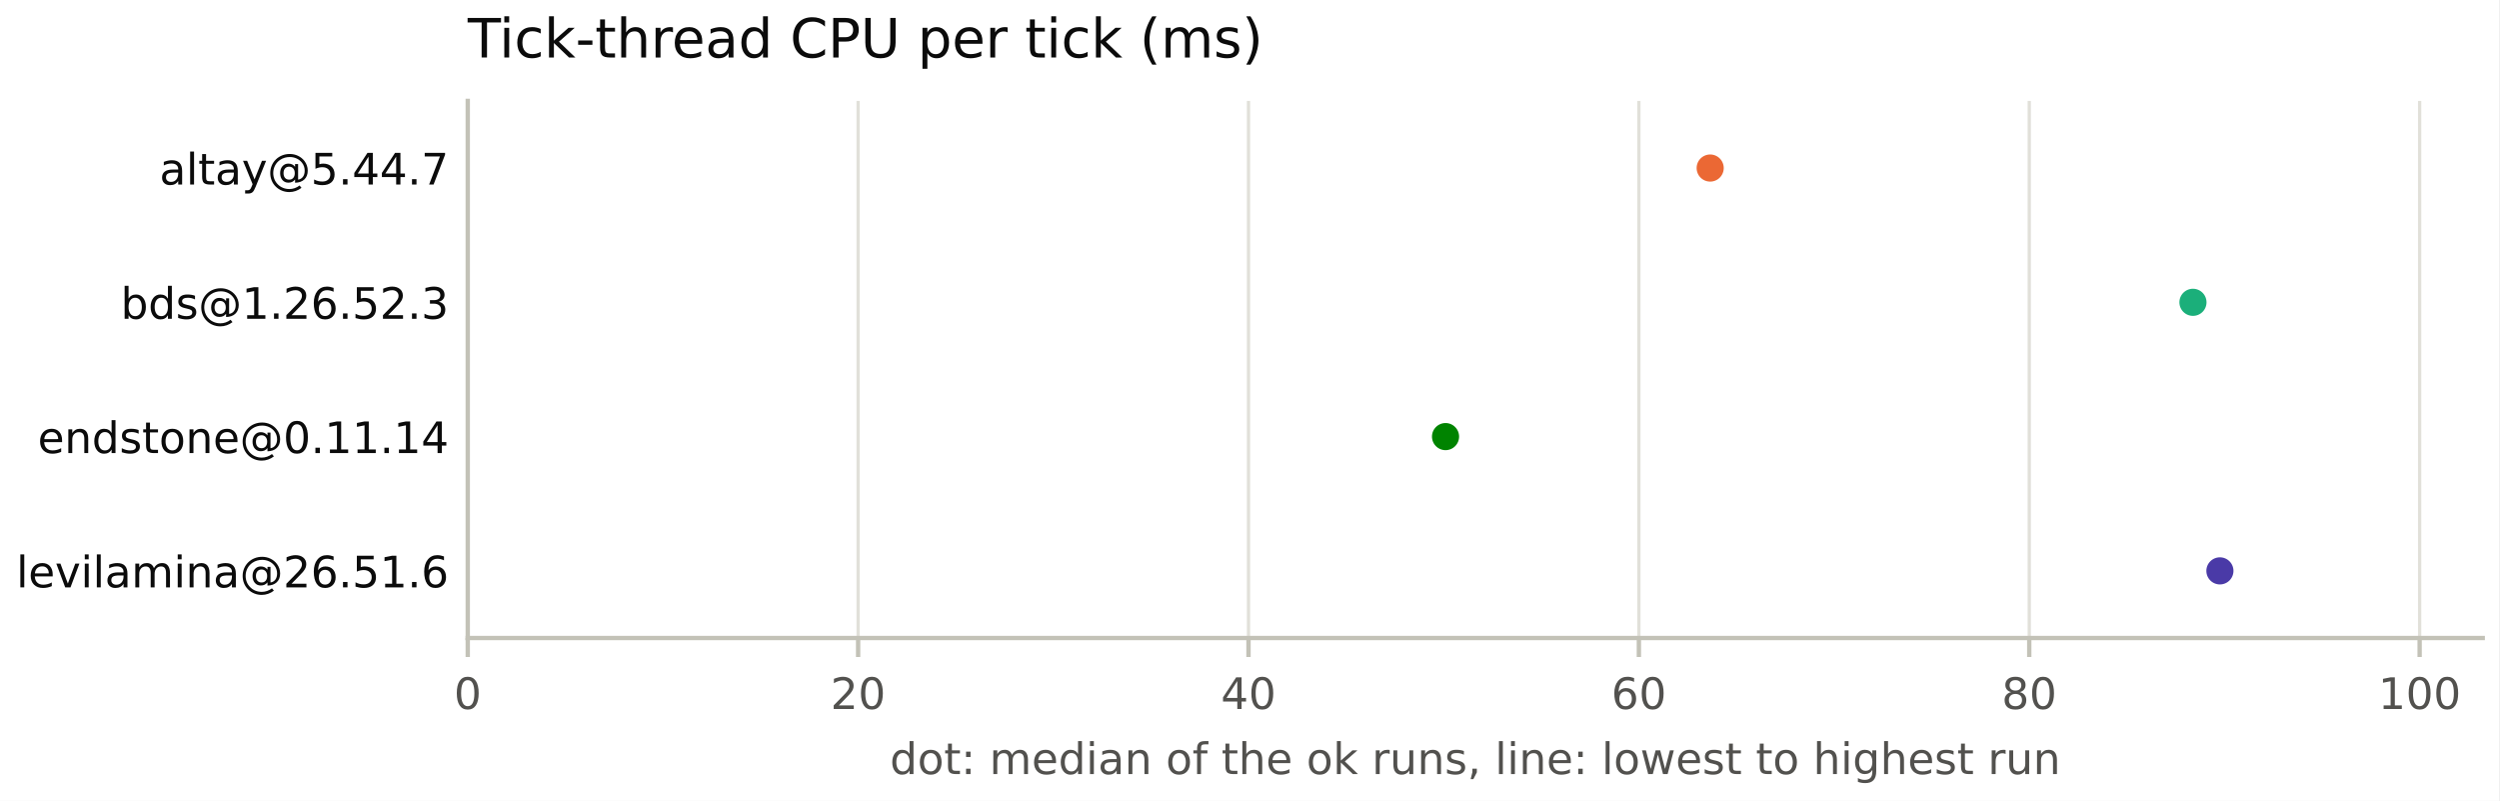
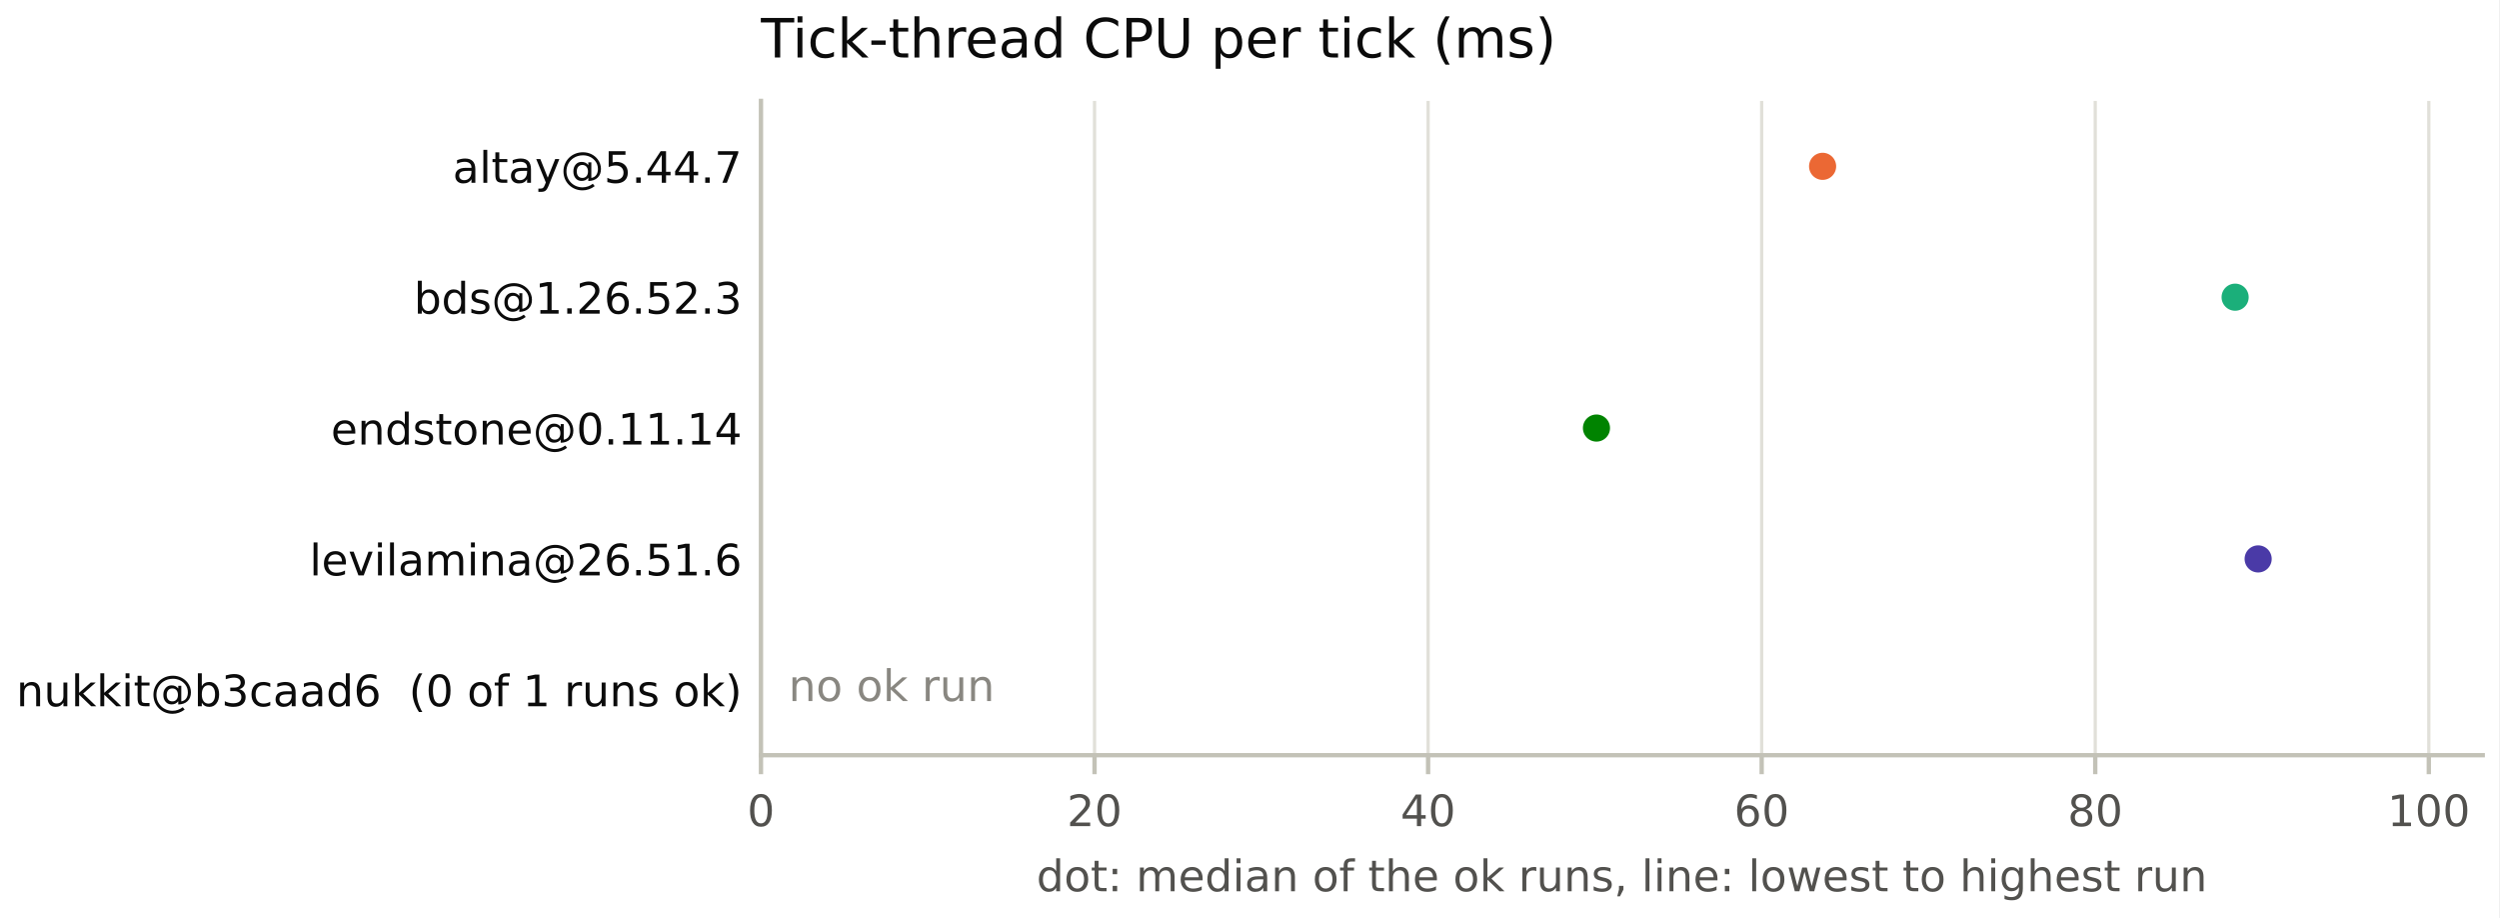
- <svg xmlns="http://www.w3.org/2000/svg" xmlns:xlink="http://www.w3.org/1999/xlink" width="460.8pt" height="147.6pt" viewBox="0 0 460.8 147.6" version="1.1">
+ <svg xmlns="http://www.w3.org/2000/svg" xmlns:xlink="http://www.w3.org/1999/xlink" width="460.8pt" height="169.2pt" viewBox="0 0 460.8 169.2" version="1.1">
  <defs>
    <style type="text/css">*{stroke-linejoin: round; stroke-linecap: butt}</style>
  </defs>
  <g id="figure_1">
    <g id="patch_1">
-       <path d="M 0 147.6  L 460.8 147.6  L 460.8 0  L 0 0  z " style="fill: #ffffff" />
+       <path d="M 0 169.2  L 460.8 169.2  L 460.8 0  L 0 0  z " style="fill: #ffffff" />
    </g>
    <g id="axes_1">
      <g id="patch_2">
-         <path d="M 86.25 117.599  L 457.8 117.599  L 457.8 18.599  L 86.25 18.599  z " style="fill: #ffffff" />
+         <path d="M 140.318 139.199  L 457.8 139.199  L 457.8 18.599  L 140.318 18.599  z " style="fill: #ffffff" />
      </g>
      <g id="matplotlib.axis_1">
        <g id="xtick_1">
          <g id="line2d_1">
-             <path d="M 86.25 117.599  L 86.25 18.599  " clip-path="url(#pe5bddc0dbf)" style="fill: none; stroke: #e1e0d9; stroke-width: 0.6; stroke-linecap: square" />
+             <path d="M 140.318 139.199  L 140.318 18.599  " clip-path="url(#p0f46c85cf6)" style="fill: none; stroke: #e1e0d9; stroke-width: 0.6; stroke-linecap: square" />
          </g>
          <g id="line2d_2">
            <defs>
-               <path id="m0c69820873" d="M 0 0  L 0 3.5  " style="stroke: #c3c2b7; stroke-width: 0.8" />
+               <path id="m206d9e1e48" d="M 0 0  L 0 3.5  " style="stroke: #c3c2b7; stroke-width: 0.8" />
            </defs>
            <g>
-               <use xlink:href="#m0c69820873" x="86.25" y="117.599" style="fill: #c3c2b7; stroke: #c3c2b7; stroke-width: 0.8" />
+               <use xlink:href="#m206d9e1e48" x="140.318" y="139.199" style="fill: #c3c2b7; stroke: #c3c2b7; stroke-width: 0.8" />
            </g>
          </g>
          <g id="text_1">
-             <g style="fill: #52514e" transform="translate(83.70524 130.6773) scale(0.08 -0.08)">
+             <g style="fill: #52514e" transform="translate(137.7727 152.2773) scale(0.08 -0.08)">
              <defs>
                <path id="DejaVuSans-13" d="M 2034 4250  Q 1547 4250 1301 3770  Q 1056 3291 1056 2328  Q 1056 1369 1301 889  Q 1547 409 2034 409  Q 2525 409 2770 889  Q 3016 1369 3016 2328  Q 3016 3291 2770 3770  Q 2525 4250 2034 4250  z M 2034 4750  Q 2819 4750 3233 4129  Q 3647 3509 3647 2328  Q 3647 1150 3233 529  Q 2819 -91 2034 -91  Q 1250 -91 836 529  Q 422 1150 422 2328  Q 422 3509 836 4129  Q 1250 4750 2034 4750  z " transform="scale(0.015625)" />
              </defs>
              <use xlink:href="#DejaVuSans-13" />
            </g>
          </g>
        </g>
        <g id="xtick_2">
          <g id="line2d_3">
-             <path d="M 158.233 117.599  L 158.233 18.599  " clip-path="url(#pe5bddc0dbf)" style="fill: none; stroke: #e1e0d9; stroke-width: 0.6; stroke-linecap: square" />
+             <path d="M 201.826 139.199  L 201.826 18.599  " clip-path="url(#p0f46c85cf6)" style="fill: none; stroke: #e1e0d9; stroke-width: 0.6; stroke-linecap: square" />
          </g>
          <g id="line2d_4">
            <g>
-               <use xlink:href="#m0c69820873" x="158.233" y="117.599" style="fill: #c3c2b7; stroke: #c3c2b7; stroke-width: 0.8" />
+               <use xlink:href="#m206d9e1e48" x="201.826" y="139.199" style="fill: #c3c2b7; stroke: #c3c2b7; stroke-width: 0.8" />
            </g>
          </g>
          <g id="text_2">
-             <g style="fill: #52514e" transform="translate(153.1432 130.6773) scale(0.08 -0.08)">
+             <g style="fill: #52514e" transform="translate(196.7358 152.2773) scale(0.08 -0.08)">
              <defs>
                <path id="DejaVuSans-15" d="M 1228 531  L 3431 531  L 3431 0  L 469 0  L 469 531  Q 828 903 1448 1529  Q 2069 2156 2228 2338  Q 2531 2678 2651 2914  Q 2772 3150 2772 3378  Q 2772 3750 2511 3984  Q 2250 4219 1831 4219  Q 1534 4219 1204 4116  Q 875 4013 500 3803  L 500 4441  Q 881 4594 1212 4672  Q 1544 4750 1819 4750  Q 2544 4750 2975 4387  Q 3406 4025 3406 3419  Q 3406 3131 3298 2873  Q 3191 2616 2906 2266  Q 2828 2175 2409 1742  Q 1991 1309 1228 531  z " transform="scale(0.015625)" />
              </defs>
              <use xlink:href="#DejaVuSans-15" />
              <use xlink:href="#DejaVuSans-13" transform="translate(63.625 0)" />
            </g>
          </g>
        </g>
        <g id="xtick_3">
          <g id="line2d_5">
-             <path d="M 230.216 117.599  L 230.216 18.599  " clip-path="url(#pe5bddc0dbf)" style="fill: none; stroke: #e1e0d9; stroke-width: 0.6; stroke-linecap: square" />
+             <path d="M 263.334 139.199  L 263.334 18.599  " clip-path="url(#p0f46c85cf6)" style="fill: none; stroke: #e1e0d9; stroke-width: 0.6; stroke-linecap: square" />
          </g>
          <g id="line2d_6">
            <g>
-               <use xlink:href="#m0c69820873" x="230.216" y="117.599" style="fill: #c3c2b7; stroke: #c3c2b7; stroke-width: 0.8" />
+               <use xlink:href="#m206d9e1e48" x="263.334" y="139.199" style="fill: #c3c2b7; stroke: #c3c2b7; stroke-width: 0.8" />
            </g>
          </g>
          <g id="text_3">
-             <g style="fill: #52514e" transform="translate(225.1262 130.6773) scale(0.08 -0.08)">
+             <g style="fill: #52514e" transform="translate(258.2439 152.2773) scale(0.08 -0.08)">
              <defs>
                <path id="DejaVuSans-17" d="M 2419 4116  L 825 1625  L 2419 1625  L 2419 4116  z M 2253 4666  L 3047 4666  L 3047 1625  L 3713 1625  L 3713 1100  L 3047 1100  L 3047 0  L 2419 0  L 2419 1100  L 313 1100  L 313 1709  L 2253 4666  z " transform="scale(0.015625)" />
              </defs>
              <use xlink:href="#DejaVuSans-17" />
              <use xlink:href="#DejaVuSans-13" transform="translate(63.625 0)" />
            </g>
          </g>
        </g>
        <g id="xtick_4">
          <g id="line2d_7">
-             <path d="M 302.199 117.599  L 302.199 18.599  " clip-path="url(#pe5bddc0dbf)" style="fill: none; stroke: #e1e0d9; stroke-width: 0.6; stroke-linecap: square" />
+             <path d="M 324.842 139.199  L 324.842 18.599  " clip-path="url(#p0f46c85cf6)" style="fill: none; stroke: #e1e0d9; stroke-width: 0.6; stroke-linecap: square" />
          </g>
          <g id="line2d_8">
            <g>
-               <use xlink:href="#m0c69820873" x="302.199" y="117.599" style="fill: #c3c2b7; stroke: #c3c2b7; stroke-width: 0.8" />
+               <use xlink:href="#m206d9e1e48" x="324.842" y="139.199" style="fill: #c3c2b7; stroke: #c3c2b7; stroke-width: 0.8" />
            </g>
          </g>
          <g id="text_4">
-             <g style="fill: #52514e" transform="translate(297.1091 130.6773) scale(0.08 -0.08)">
+             <g style="fill: #52514e" transform="translate(319.752 152.2773) scale(0.08 -0.08)">
              <defs>
                <path id="DejaVuSans-19" d="M 2113 2584  Q 1688 2584 1439 2293  Q 1191 2003 1191 1497  Q 1191 994 1439 701  Q 1688 409 2113 409  Q 2538 409 2786 701  Q 3034 994 3034 1497  Q 3034 2003 2786 2293  Q 2538 2584 2113 2584  z M 3366 4563  L 3366 3988  Q 3128 4100 2886 4159  Q 2644 4219 2406 4219  Q 1781 4219 1451 3797  Q 1122 3375 1075 2522  Q 1259 2794 1537 2939  Q 1816 3084 2150 3084  Q 2853 3084 3261 2657  Q 3669 2231 3669 1497  Q 3669 778 3244 343  Q 2819 -91 2113 -91  Q 1303 -91 875 529  Q 447 1150 447 2328  Q 447 3434 972 4092  Q 1497 4750 2381 4750  Q 2619 4750 2861 4703  Q 3103 4656 3366 4563  z " transform="scale(0.015625)" />
              </defs>
              <use xlink:href="#DejaVuSans-19" />
              <use xlink:href="#DejaVuSans-13" transform="translate(63.625 0)" />
            </g>
          </g>
        </g>
        <g id="xtick_5">
          <g id="line2d_9">
-             <path d="M 374.182 117.599  L 374.182 18.599  " clip-path="url(#pe5bddc0dbf)" style="fill: none; stroke: #e1e0d9; stroke-width: 0.6; stroke-linecap: square" />
+             <path d="M 386.35 139.199  L 386.35 18.599  " clip-path="url(#p0f46c85cf6)" style="fill: none; stroke: #e1e0d9; stroke-width: 0.6; stroke-linecap: square" />
          </g>
          <g id="line2d_10">
            <g>
-               <use xlink:href="#m0c69820873" x="374.182" y="117.599" style="fill: #c3c2b7; stroke: #c3c2b7; stroke-width: 0.8" />
+               <use xlink:href="#m206d9e1e48" x="386.35" y="139.199" style="fill: #c3c2b7; stroke: #c3c2b7; stroke-width: 0.8" />
            </g>
          </g>
          <g id="text_5">
-             <g style="fill: #52514e" transform="translate(369.0921 130.6773) scale(0.08 -0.08)">
+             <g style="fill: #52514e" transform="translate(381.2601 152.2773) scale(0.08 -0.08)">
              <defs>
                <path id="DejaVuSans-1b" d="M 2034 2216  Q 1584 2216 1326 1975  Q 1069 1734 1069 1313  Q 1069 891 1326 650  Q 1584 409 2034 409  Q 2484 409 2743 651  Q 3003 894 3003 1313  Q 3003 1734 2745 1975  Q 2488 2216 2034 2216  z M 1403 2484  Q 997 2584 770 2862  Q 544 3141 544 3541  Q 544 4100 942 4425  Q 1341 4750 2034 4750  Q 2731 4750 3128 4425  Q 3525 4100 3525 3541  Q 3525 3141 3298 2862  Q 3072 2584 2669 2484  Q 3125 2378 3379 2068  Q 3634 1759 3634 1313  Q 3634 634 3220 271  Q 2806 -91 2034 -91  Q 1263 -91 848 271  Q 434 634 434 1313  Q 434 1759 690 2068  Q 947 2378 1403 2484  z M 1172 3481  Q 1172 3119 1398 2916  Q 1625 2713 2034 2713  Q 2441 2713 2670 2916  Q 2900 3119 2900 3481  Q 2900 3844 2670 4047  Q 2441 4250 2034 4250  Q 1625 4250 1398 4047  Q 1172 3844 1172 3481  z " transform="scale(0.015625)" />
              </defs>
              <use xlink:href="#DejaVuSans-1b" />
              <use xlink:href="#DejaVuSans-13" transform="translate(63.625 0)" />
            </g>
          </g>
        </g>
        <g id="xtick_6">
          <g id="line2d_11">
-             <path d="M 446.165 117.599  L 446.165 18.599  " clip-path="url(#pe5bddc0dbf)" style="fill: none; stroke: #e1e0d9; stroke-width: 0.6; stroke-linecap: square" />
+             <path d="M 447.858 139.199  L 447.858 18.599  " clip-path="url(#p0f46c85cf6)" style="fill: none; stroke: #e1e0d9; stroke-width: 0.6; stroke-linecap: square" />
          </g>
          <g id="line2d_12">
            <g>
-               <use xlink:href="#m0c69820873" x="446.165" y="117.599" style="fill: #c3c2b7; stroke: #c3c2b7; stroke-width: 0.8" />
+               <use xlink:href="#m206d9e1e48" x="447.858" y="139.199" style="fill: #c3c2b7; stroke: #c3c2b7; stroke-width: 0.8" />
            </g>
          </g>
          <g id="text_6">
-             <g style="fill: #52514e" transform="translate(438.5301 130.6773) scale(0.08 -0.08)">
+             <g style="fill: #52514e" transform="translate(440.2231 152.2773) scale(0.08 -0.08)">
              <defs>
                <path id="DejaVuSans-14" d="M 794 531  L 1825 531  L 1825 4091  L 703 3866  L 703 4441  L 1819 4666  L 2450 4666  L 2450 531  L 3481 531  L 3481 0  L 794 0  L 794 531  z " transform="scale(0.015625)" />
              </defs>
              <use xlink:href="#DejaVuSans-14" />
              <use xlink:href="#DejaVuSans-13" transform="translate(63.625 0)" />
              <use xlink:href="#DejaVuSans-13" transform="translate(127.25 0)" />
            </g>
          </g>
        </g>
        <g id="text_7">
-           <g style="fill: #52514e" transform="translate(164.0894 142.6779) scale(0.08 -0.08)">
+           <g style="fill: #52514e" transform="translate(191.1231 164.2779) scale(0.08 -0.08)">
            <defs>
              <path id="DejaVuSans-47" d="M 2906 2969  L 2906 4863  L 3481 4863  L 3481 0  L 2906 0  L 2906 525  Q 2725 213 2448 61  Q 2172 -91 1784 -91  Q 1150 -91 751 415  Q 353 922 353 1747  Q 353 2572 751 3078  Q 1150 3584 1784 3584  Q 2172 3584 2448 3432  Q 2725 3281 2906 2969  z M 947 1747  Q 947 1113 1208 752  Q 1469 391 1925 391  Q 2381 391 2643 752  Q 2906 1113 2906 1747  Q 2906 2381 2643 2742  Q 2381 3103 1925 3103  Q 1469 3103 1208 2742  Q 947 2381 947 1747  z " transform="scale(0.015625)" />
              <path id="DejaVuSans-52" d="M 1959 3097  Q 1497 3097 1228 2736  Q 959 2375 959 1747  Q 959 1119 1226 758  Q 1494 397 1959 397  Q 2419 397 2687 759  Q 2956 1122 2956 1747  Q 2956 2369 2687 2733  Q 2419 3097 1959 3097  z M 1959 3584  Q 2709 3584 3137 3096  Q 3566 2609 3566 1747  Q 3566 888 3137 398  Q 2709 -91 1959 -91  Q 1206 -91 779 398  Q 353 888 353 1747  Q 353 2609 779 3096  Q 1206 3584 1959 3584  z " transform="scale(0.015625)" />
              <path id="DejaVuSans-57" d="M 1172 4494  L 1172 3500  L 2356 3500  L 2356 3053  L 1172 3053  L 1172 1153  Q 1172 725 1289 603  Q 1406 481 1766 481  L 2356 481  L 2356 0  L 1766 0  Q 1100 0 847 248  Q 594 497 594 1153  L 594 3053  L 172 3053  L 172 3500  L 594 3500  L 594 4494  L 1172 4494  z " transform="scale(0.015625)" />
              <path id="DejaVuSans-1d" d="M 750 794  L 1409 794  L 1409 0  L 750 0  L 750 794  z M 750 3309  L 1409 3309  L 1409 2516  L 750 2516  L 750 3309  z " transform="scale(0.015625)" />
              <path id="DejaVuSans-3" transform="scale(0.015625)" />
              <path id="DejaVuSans-50" d="M 3328 2828  Q 3544 3216 3844 3400  Q 4144 3584 4550 3584  Q 5097 3584 5394 3201  Q 5691 2819 5691 2113  L 5691 0  L 5113 0  L 5113 2094  Q 5113 2597 4934 2840  Q 4756 3084 4391 3084  Q 3944 3084 3684 2787  Q 3425 2491 3425 1978  L 3425 0  L 2847 0  L 2847 2094  Q 2847 2600 2669 2842  Q 2491 3084 2119 3084  Q 1678 3084 1418 2786  Q 1159 2488 1159 1978  L 1159 0  L 581 0  L 581 3500  L 1159 3500  L 1159 2956  Q 1356 3278 1631 3431  Q 1906 3584 2284 3584  Q 2666 3584 2933 3390  Q 3200 3197 3328 2828  z " transform="scale(0.015625)" />
              <path id="DejaVuSans-48" d="M 3597 1894  L 3597 1613  L 953 1613  Q 991 1019 1311 708  Q 1631 397 2203 397  Q 2534 397 2845 478  Q 3156 559 3463 722  L 3463 178  Q 3153 47 2828 -22  Q 2503 -91 2169 -91  Q 1331 -91 842 396  Q 353 884 353 1716  Q 353 2575 817 3079  Q 1281 3584 2069 3584  Q 2775 3584 3186 3129  Q 3597 2675 3597 1894  z M 3022 2063  Q 3016 2534 2758 2815  Q 2500 3097 2075 3097  Q 1594 3097 1305 2825  Q 1016 2553 972 2059  L 3022 2063  z " transform="scale(0.015625)" />
              <path id="DejaVuSans-4c" d="M 603 3500  L 1178 3500  L 1178 0  L 603 0  L 603 3500  z M 603 4863  L 1178 4863  L 1178 4134  L 603 4134  L 603 4863  z " transform="scale(0.015625)" />
              <path id="DejaVuSans-44" d="M 2194 1759  Q 1497 1759 1228 1600  Q 959 1441 959 1056  Q 959 750 1161 570  Q 1363 391 1709 391  Q 2188 391 2477 730  Q 2766 1069 2766 1631  L 2766 1759  L 2194 1759  z M 3341 1997  L 3341 0  L 2766 0  L 2766 531  Q 2569 213 2275 61  Q 1981 -91 1556 -91  Q 1019 -91 701 211  Q 384 513 384 1019  Q 384 1609 779 1909  Q 1175 2209 1959 2209  L 2766 2209  L 2766 2266  Q 2766 2663 2505 2880  Q 2244 3097 1772 3097  Q 1472 3097 1187 3025  Q 903 2953 641 2809  L 641 3341  Q 956 3463 1253 3523  Q 1550 3584 1831 3584  Q 2591 3584 2966 3190  Q 3341 2797 3341 1997  z " transform="scale(0.015625)" />
              <path id="DejaVuSans-51" d="M 3513 2113  L 3513 0  L 2938 0  L 2938 2094  Q 2938 2591 2744 2837  Q 2550 3084 2163 3084  Q 1697 3084 1428 2787  Q 1159 2491 1159 1978  L 1159 0  L 581 0  L 581 3500  L 1159 3500  L 1159 2956  Q 1366 3272 1645 3428  Q 1925 3584 2291 3584  Q 2894 3584 3203 3211  Q 3513 2838 3513 2113  z " transform="scale(0.015625)" />
              <path id="DejaVuSans-49" d="M 2375 4863  L 2375 4384  L 1825 4384  Q 1516 4384 1395 4259  Q 1275 4134 1275 3809  L 1275 3500  L 2222 3500  L 2222 3053  L 1275 3053  L 1275 0  L 697 0  L 697 3053  L 147 3053  L 147 3500  L 697 3500  L 697 3744  Q 697 4328 969 4595  Q 1241 4863 1831 4863  L 2375 4863  z " transform="scale(0.015625)" />
              <path id="DejaVuSans-4b" d="M 3513 2113  L 3513 0  L 2938 0  L 2938 2094  Q 2938 2591 2744 2837  Q 2550 3084 2163 3084  Q 1697 3084 1428 2787  Q 1159 2491 1159 1978  L 1159 0  L 581 0  L 581 4863  L 1159 4863  L 1159 2956  Q 1366 3272 1645 3428  Q 1925 3584 2291 3584  Q 2894 3584 3203 3211  Q 3513 2838 3513 2113  z " transform="scale(0.015625)" />
              <path id="DejaVuSans-4e" d="M 581 4863  L 1159 4863  L 1159 1991  L 2875 3500  L 3609 3500  L 1753 1863  L 3688 0  L 2938 0  L 1159 1709  L 1159 0  L 581 0  L 581 4863  z " transform="scale(0.015625)" />
              <path id="DejaVuSans-55" d="M 2631 2963  Q 2534 3019 2420 3045  Q 2306 3072 2169 3072  Q 1681 3072 1420 2755  Q 1159 2438 1159 1844  L 1159 0  L 581 0  L 581 3500  L 1159 3500  L 1159 2956  Q 1341 3275 1631 3429  Q 1922 3584 2338 3584  Q 2397 3584 2469 3576  Q 2541 3569 2628 3553  L 2631 2963  z " transform="scale(0.015625)" />
              <path id="DejaVuSans-58" d="M 544 1381  L 544 3500  L 1119 3500  L 1119 1403  Q 1119 906 1312 657  Q 1506 409 1894 409  Q 2359 409 2629 706  Q 2900 1003 2900 1516  L 2900 3500  L 3475 3500  L 3475 0  L 2900 0  L 2900 538  Q 2691 219 2414 64  Q 2138 -91 1772 -91  Q 1169 -91 856 284  Q 544 659 544 1381  z M 1991 3584  L 1991 3584  z " transform="scale(0.015625)" />
              <path id="DejaVuSans-56" d="M 2834 3397  L 2834 2853  Q 2591 2978 2328 3040  Q 2066 3103 1784 3103  Q 1356 3103 1142 2972  Q 928 2841 928 2578  Q 928 2378 1081 2264  Q 1234 2150 1697 2047  L 1894 2003  Q 2506 1872 2764 1633  Q 3022 1394 3022 966  Q 3022 478 2636 193  Q 2250 -91 1575 -91  Q 1294 -91 989 -36  Q 684 19 347 128  L 347 722  Q 666 556 975 473  Q 1284 391 1588 391  Q 1994 391 2212 530  Q 2431 669 2431 922  Q 2431 1156 2273 1281  Q 2116 1406 1581 1522  L 1381 1569  Q 847 1681 609 1914  Q 372 2147 372 2553  Q 372 3047 722 3315  Q 1072 3584 1716 3584  Q 2034 3584 2315 3537  Q 2597 3491 2834 3397  z " transform="scale(0.015625)" />
              <path id="DejaVuSans-f" d="M 750 794  L 1409 794  L 1409 256  L 897 -744  L 494 -744  L 750 256  L 750 794  z " transform="scale(0.015625)" />
              <path id="DejaVuSans-4f" d="M 603 4863  L 1178 4863  L 1178 0  L 603 0  L 603 4863  z " transform="scale(0.015625)" />
              <path id="DejaVuSans-5a" d="M 269 3500  L 844 3500  L 1563 769  L 2278 3500  L 2956 3500  L 3675 769  L 4391 3500  L 4966 3500  L 4050 0  L 3372 0  L 2619 2869  L 1863 0  L 1184 0  L 269 3500  z " transform="scale(0.015625)" />
              <path id="DejaVuSans-4a" d="M 2906 1791  Q 2906 2416 2648 2759  Q 2391 3103 1925 3103  Q 1463 3103 1205 2759  Q 947 2416 947 1791  Q 947 1169 1205 825  Q 1463 481 1925 481  Q 2391 481 2648 825  Q 2906 1169 2906 1791  z M 3481 434  Q 3481 -459 3084 -895  Q 2688 -1331 1869 -1331  Q 1566 -1331 1297 -1286  Q 1028 -1241 775 -1147  L 775 -588  Q 1028 -725 1275 -790  Q 1522 -856 1778 -856  Q 2344 -856 2625 -561  Q 2906 -266 2906 331  L 2906 616  Q 2728 306 2450 153  Q 2172 0 1784 0  Q 1141 0 747 490  Q 353 981 353 1791  Q 353 2603 747 3093  Q 1141 3584 1784 3584  Q 2172 3584 2450 3431  Q 2728 3278 2906 2969  L 2906 3500  L 3481 3500  L 3481 434  z " transform="scale(0.015625)" />
            </defs>
            <use xlink:href="#DejaVuSans-47" />
            <use xlink:href="#DejaVuSans-52" transform="translate(63.48438 0)" />
            <use xlink:href="#DejaVuSans-57" transform="translate(124.6719 0)" />
            <use xlink:href="#DejaVuSans-1d" transform="translate(163.875 0)" />
            <use xlink:href="#DejaVuSans-3" transform="translate(197.5625 0)" />
            <use xlink:href="#DejaVuSans-50" transform="translate(229.3438 0)" />
            <use xlink:href="#DejaVuSans-48" transform="translate(326.75 0)" />
            <use xlink:href="#DejaVuSans-47" transform="translate(388.2812 0)" />
            <use xlink:href="#DejaVuSans-4c" transform="translate(451.7656 0)" />
            <use xlink:href="#DejaVuSans-44" transform="translate(479.5469 0)" />
            <use xlink:href="#DejaVuSans-51" transform="translate(540.8281 0)" />
            <use xlink:href="#DejaVuSans-3" transform="translate(604.2031 0)" />
            <use xlink:href="#DejaVuSans-52" transform="translate(635.9844 0)" />
            <use xlink:href="#DejaVuSans-49" transform="translate(697.1719 0)" />
            <use xlink:href="#DejaVuSans-3" transform="translate(732.375 0)" />
            <use xlink:href="#DejaVuSans-57" transform="translate(764.1562 0)" />
            <use xlink:href="#DejaVuSans-4b" transform="translate(803.3594 0)" />
            <use xlink:href="#DejaVuSans-48" transform="translate(866.7344 0)" />
            <use xlink:href="#DejaVuSans-3" transform="translate(928.2656 0)" />
            <use xlink:href="#DejaVuSans-52" transform="translate(960.0469 0)" />
            <use xlink:href="#DejaVuSans-4e" transform="translate(1021.234 0)" />
            <use xlink:href="#DejaVuSans-3" transform="translate(1079.141 0)" />
            <use xlink:href="#DejaVuSans-55" transform="translate(1110.922 0)" />
            <use xlink:href="#DejaVuSans-58" transform="translate(1152.031 0)" />
            <use xlink:href="#DejaVuSans-51" transform="translate(1215.406 0)" />
            <use xlink:href="#DejaVuSans-56" transform="translate(1278.781 0)" />
            <use xlink:href="#DejaVuSans-f" transform="translate(1330.875 0)" />
            <use xlink:href="#DejaVuSans-3" transform="translate(1362.656 0)" />
            <use xlink:href="#DejaVuSans-4f" transform="translate(1394.438 0)" />
            <use xlink:href="#DejaVuSans-4c" transform="translate(1422.219 0)" />
            <use xlink:href="#DejaVuSans-51" transform="translate(1450 0)" />
            <use xlink:href="#DejaVuSans-48" transform="translate(1513.375 0)" />
            <use xlink:href="#DejaVuSans-1d" transform="translate(1574.906 0)" />
            <use xlink:href="#DejaVuSans-3" transform="translate(1608.594 0)" />
            <use xlink:href="#DejaVuSans-4f" transform="translate(1640.375 0)" />
            <use xlink:href="#DejaVuSans-52" transform="translate(1668.156 0)" />
            <use xlink:href="#DejaVuSans-5a" transform="translate(1729.344 0)" />
            <use xlink:href="#DejaVuSans-48" transform="translate(1811.125 0)" />
            <use xlink:href="#DejaVuSans-56" transform="translate(1872.656 0)" />
            <use xlink:href="#DejaVuSans-57" transform="translate(1924.75 0)" />
            <use xlink:href="#DejaVuSans-3" transform="translate(1963.953 0)" />
            <use xlink:href="#DejaVuSans-57" transform="translate(1995.734 0)" />
            <use xlink:href="#DejaVuSans-52" transform="translate(2034.938 0)" />
            <use xlink:href="#DejaVuSans-3" transform="translate(2096.125 0)" />
            <use xlink:href="#DejaVuSans-4b" transform="translate(2127.906 0)" />
            <use xlink:href="#DejaVuSans-4c" transform="translate(2191.281 0)" />
            <use xlink:href="#DejaVuSans-4a" transform="translate(2219.062 0)" />
            <use xlink:href="#DejaVuSans-4b" transform="translate(2282.547 0)" />
            <use xlink:href="#DejaVuSans-48" transform="translate(2345.922 0)" />
            <use xlink:href="#DejaVuSans-56" transform="translate(2407.453 0)" />
            <use xlink:href="#DejaVuSans-57" transform="translate(2459.547 0)" />
            <use xlink:href="#DejaVuSans-3" transform="translate(2498.75 0)" />
            <use xlink:href="#DejaVuSans-55" transform="translate(2530.531 0)" />
            <use xlink:href="#DejaVuSans-58" transform="translate(2571.641 0)" />
            <use xlink:href="#DejaVuSans-51" transform="translate(2635.016 0)" />
          </g>
        </g>
      </g>
      <g id="matplotlib.axis_2">
        <g id="ytick_1">
          <g id="line2d_13" />
          <g id="text_8">
-             <g style="fill: #0b0b0b" transform="translate(29.40649 34.01311) scale(0.08 -0.08)">
+             <g style="fill: #0b0b0b" transform="translate(83.47399 33.6981) scale(0.08 -0.08)">
              <defs>
                <path id="DejaVuSans-5c" d="M 2059 -325  Q 1816 -950 1584 -1140  Q 1353 -1331 966 -1331  L 506 -1331  L 506 -850  L 844 -850  Q 1081 -850 1212 -737  Q 1344 -625 1503 -206  L 1606 56  L 191 3500  L 800 3500  L 1894 763  L 2988 3500  L 3597 3500  L 2059 -325  z " transform="scale(0.015625)" />
                <path id="DejaVuSans-23" d="M 2381 1678  Q 2381 1231 2603 976  Q 2825 722 3213 722  Q 3597 722 3817 978  Q 4038 1234 4038 1678  Q 4038 2116 3813 2373  Q 3588 2631 3206 2631  Q 2828 2631 2604 2375  Q 2381 2119 2381 1678  z M 4084 744  Q 3897 503 3655 389  Q 3413 275 3091 275  Q 2553 275 2217 664  Q 1881 1053 1881 1678  Q 1881 2303 2218 2693  Q 2556 3084 3091 3084  Q 3413 3084 3656 2967  Q 3900 2850 4084 2613  L 4084 3022  L 4531 3022  L 4531 722  Q 4988 791 5245 1139  Q 5503 1488 5503 2041  Q 5503 2375 5404 2669  Q 5306 2963 5106 3213  Q 4781 3622 4314 3839  Q 3847 4056 3297 4056  Q 2913 4056 2559 3954  Q 2206 3853 1906 3653  Q 1416 3334 1139 2817  Q 863 2300 863 1697  Q 863 1200 1042 765  Q 1222 331 1563 0  Q 1891 -325 2322 -495  Q 2753 -666 3244 -666  Q 3647 -666 4036 -530  Q 4425 -394 4750 -141  L 5031 -488  Q 4641 -791 4180 -952  Q 3719 -1113 3244 -1113  Q 2666 -1113 2153 -908  Q 1641 -703 1241 -313  Q 841 78 631 592  Q 422 1106 422 1697  Q 422 2266 634 2781  Q 847 3297 1241 3688  Q 1644 4084 2172 4295  Q 2700 4506 3291 4506  Q 3953 4506 4520 4234  Q 5088 3963 5472 3463  Q 5706 3156 5829 2797  Q 5953 2438 5953 2053  Q 5953 1231 5456 756  Q 4959 281 4084 263  L 4084 744  z " transform="scale(0.015625)" />
                <path id="DejaVuSans-18" d="M 691 4666  L 3169 4666  L 3169 4134  L 1269 4134  L 1269 2991  Q 1406 3038 1543 3061  Q 1681 3084 1819 3084  Q 2600 3084 3056 2656  Q 3513 2228 3513 1497  Q 3513 744 3044 326  Q 2575 -91 1722 -91  Q 1428 -91 1123 -41  Q 819 9 494 109  L 494 744  Q 775 591 1075 516  Q 1375 441 1709 441  Q 2250 441 2565 725  Q 2881 1009 2881 1497  Q 2881 1984 2565 2268  Q 2250 2553 1709 2553  Q 1456 2553 1204 2497  Q 953 2441 691 2322  L 691 4666  z " transform="scale(0.015625)" />
                <path id="DejaVuSans-11" d="M 684 794  L 1344 794  L 1344 0  L 684 0  L 684 794  z " transform="scale(0.015625)" />
                <path id="DejaVuSans-1a" d="M 525 4666  L 3525 4666  L 3525 4397  L 1831 0  L 1172 0  L 2766 4134  L 525 4134  L 525 4666  z " transform="scale(0.015625)" />
              </defs>
              <use xlink:href="#DejaVuSans-44" />
              <use xlink:href="#DejaVuSans-4f" transform="translate(61.28125 0)" />
              <use xlink:href="#DejaVuSans-57" transform="translate(89.0625 0)" />
              <use xlink:href="#DejaVuSans-44" transform="translate(128.2656 0)" />
              <use xlink:href="#DejaVuSans-5c" transform="translate(189.5469 0)" />
              <use xlink:href="#DejaVuSans-23" transform="translate(248.7344 0)" />
              <use xlink:href="#DejaVuSans-18" transform="translate(348.7344 0)" />
              <use xlink:href="#DejaVuSans-11" transform="translate(412.3594 0)" />
              <use xlink:href="#DejaVuSans-17" transform="translate(444.1406 0)" />
              <use xlink:href="#DejaVuSans-17" transform="translate(507.7656 0)" />
              <use xlink:href="#DejaVuSans-11" transform="translate(571.3906 0)" />
              <use xlink:href="#DejaVuSans-1a" transform="translate(603.1719 0)" />
            </g>
          </g>
        </g>
        <g id="ytick_2">
          <g id="line2d_14" />
          <g id="text_9">
-             <g style="fill: #0b0b0b" transform="translate(22.25774 58.76322) scale(0.08 -0.08)">
+             <g style="fill: #0b0b0b" transform="translate(76.32524 57.81819) scale(0.08 -0.08)">
              <defs>
                <path id="DejaVuSans-45" d="M 3116 1747  Q 3116 2381 2855 2742  Q 2594 3103 2138 3103  Q 1681 3103 1420 2742  Q 1159 2381 1159 1747  Q 1159 1113 1420 752  Q 1681 391 2138 391  Q 2594 391 2855 752  Q 3116 1113 3116 1747  z M 1159 2969  Q 1341 3281 1617 3432  Q 1894 3584 2278 3584  Q 2916 3584 3314 3078  Q 3713 2572 3713 1747  Q 3713 922 3314 415  Q 2916 -91 2278 -91  Q 1894 -91 1617 61  Q 1341 213 1159 525  L 1159 0  L 581 0  L 581 4863  L 1159 4863  L 1159 2969  z " transform="scale(0.015625)" />
                <path id="DejaVuSans-16" d="M 2597 2516  Q 3050 2419 3304 2112  Q 3559 1806 3559 1356  Q 3559 666 3084 287  Q 2609 -91 1734 -91  Q 1441 -91 1130 -33  Q 819 25 488 141  L 488 750  Q 750 597 1062 519  Q 1375 441 1716 441  Q 2309 441 2620 675  Q 2931 909 2931 1356  Q 2931 1769 2642 2001  Q 2353 2234 1838 2234  L 1294 2234  L 1294 2753  L 1863 2753  Q 2328 2753 2575 2939  Q 2822 3125 2822 3475  Q 2822 3834 2567 4026  Q 2313 4219 1838 4219  Q 1578 4219 1281 4162  Q 984 4106 628 3988  L 628 4550  Q 988 4650 1302 4700  Q 1616 4750 1894 4750  Q 2613 4750 3031 4423  Q 3450 4097 3450 3541  Q 3450 3153 3228 2886  Q 3006 2619 2597 2516  z " transform="scale(0.015625)" />
              </defs>
              <use xlink:href="#DejaVuSans-45" />
              <use xlink:href="#DejaVuSans-47" transform="translate(63.48438 0)" />
              <use xlink:href="#DejaVuSans-56" transform="translate(126.9688 0)" />
              <use xlink:href="#DejaVuSans-23" transform="translate(179.0625 0)" />
              <use xlink:href="#DejaVuSans-14" transform="translate(279.0625 0)" />
              <use xlink:href="#DejaVuSans-11" transform="translate(342.6875 0)" />
              <use xlink:href="#DejaVuSans-15" transform="translate(374.4688 0)" />
              <use xlink:href="#DejaVuSans-19" transform="translate(438.0938 0)" />
              <use xlink:href="#DejaVuSans-11" transform="translate(501.7188 0)" />
              <use xlink:href="#DejaVuSans-18" transform="translate(533.5 0)" />
              <use xlink:href="#DejaVuSans-15" transform="translate(597.125 0)" />
              <use xlink:href="#DejaVuSans-11" transform="translate(660.75 0)" />
              <use xlink:href="#DejaVuSans-16" transform="translate(692.5312 0)" />
            </g>
          </g>
        </g>
        <g id="ytick_3">
          <g id="line2d_15" />
          <g id="text_10">
-             <g style="fill: #0b0b0b" transform="translate(6.95274 83.51334) scale(0.08 -0.08)">
+             <g style="fill: #0b0b0b" transform="translate(61.02024 81.93828) scale(0.08 -0.08)">
              <use xlink:href="#DejaVuSans-48" />
              <use xlink:href="#DejaVuSans-51" transform="translate(61.53125 0)" />
              <use xlink:href="#DejaVuSans-47" transform="translate(124.9062 0)" />
              <use xlink:href="#DejaVuSans-56" transform="translate(188.3906 0)" />
              <use xlink:href="#DejaVuSans-57" transform="translate(240.4844 0)" />
              <use xlink:href="#DejaVuSans-52" transform="translate(279.6875 0)" />
              <use xlink:href="#DejaVuSans-51" transform="translate(340.875 0)" />
              <use xlink:href="#DejaVuSans-48" transform="translate(404.25 0)" />
              <use xlink:href="#DejaVuSans-23" transform="translate(465.7812 0)" />
              <use xlink:href="#DejaVuSans-13" transform="translate(565.7812 0)" />
              <use xlink:href="#DejaVuSans-11" transform="translate(629.4062 0)" />
              <use xlink:href="#DejaVuSans-14" transform="translate(661.1875 0)" />
              <use xlink:href="#DejaVuSans-14" transform="translate(724.8125 0)" />
              <use xlink:href="#DejaVuSans-11" transform="translate(788.4375 0)" />
              <use xlink:href="#DejaVuSans-14" transform="translate(820.2188 0)" />
              <use xlink:href="#DejaVuSans-17" transform="translate(883.8438 0)" />
            </g>
          </g>
        </g>
        <g id="ytick_4">
          <g id="line2d_16" />
          <g id="text_11">
-             <g style="fill: #0b0b0b" transform="translate(3.00024 108.2635) scale(0.08 -0.08)">
+             <g style="fill: #0b0b0b" transform="translate(57.06774 106.0584) scale(0.08 -0.08)">
              <defs>
                <path id="DejaVuSans-59" d="M 191 3500  L 800 3500  L 1894 563  L 2988 3500  L 3597 3500  L 2284 0  L 1503 0  L 191 3500  z " transform="scale(0.015625)" />
              </defs>
              <use xlink:href="#DejaVuSans-4f" />
              <use xlink:href="#DejaVuSans-48" transform="translate(27.78125 0)" />
              <use xlink:href="#DejaVuSans-59" transform="translate(89.3125 0)" />
              <use xlink:href="#DejaVuSans-4c" transform="translate(148.5 0)" />
              <use xlink:href="#DejaVuSans-4f" transform="translate(176.2812 0)" />
              <use xlink:href="#DejaVuSans-44" transform="translate(204.0625 0)" />
              <use xlink:href="#DejaVuSans-50" transform="translate(265.3438 0)" />
              <use xlink:href="#DejaVuSans-4c" transform="translate(362.75 0)" />
              <use xlink:href="#DejaVuSans-51" transform="translate(390.5312 0)" />
              <use xlink:href="#DejaVuSans-44" transform="translate(453.9062 0)" />
              <use xlink:href="#DejaVuSans-23" transform="translate(515.1875 0)" />
              <use xlink:href="#DejaVuSans-15" transform="translate(615.1875 0)" />
              <use xlink:href="#DejaVuSans-19" transform="translate(678.8125 0)" />
              <use xlink:href="#DejaVuSans-11" transform="translate(742.4375 0)" />
              <use xlink:href="#DejaVuSans-18" transform="translate(774.2188 0)" />
              <use xlink:href="#DejaVuSans-14" transform="translate(837.8438 0)" />
              <use xlink:href="#DejaVuSans-11" transform="translate(901.4688 0)" />
              <use xlink:href="#DejaVuSans-19" transform="translate(933.25 0)" />
            </g>
          </g>
        </g>
+         <g id="ytick_5">
+           <g id="line2d_17" />
+           <g id="text_12">
+             <g style="fill: #0b0b0b" transform="translate(3.00024 130.1785) scale(0.08 -0.08)">
+               <defs>
+                 <path id="DejaVuSans-46" d="M 3122 3366  L 3122 2828  Q 2878 2963 2633 3030  Q 2388 3097 2138 3097  Q 1578 3097 1268 2742  Q 959 2388 959 1747  Q 959 1106 1268 751  Q 1578 397 2138 397  Q 2388 397 2633 464  Q 2878 531 3122 666  L 3122 134  Q 2881 22 2623 -34  Q 2366 -91 2075 -91  Q 1284 -91 818 406  Q 353 903 353 1747  Q 353 2603 823 3093  Q 1294 3584 2113 3584  Q 2378 3584 2631 3529  Q 2884 3475 3122 3366  z " transform="scale(0.015625)" />
+                 <path id="DejaVuSans-b" d="M 1984 4856  Q 1566 4138 1362 3434  Q 1159 2731 1159 2009  Q 1159 1288 1364 580  Q 1569 -128 1984 -844  L 1484 -844  Q 1016 -109 783 600  Q 550 1309 550 2009  Q 550 2706 781 3412  Q 1013 4119 1484 4856  L 1984 4856  z " transform="scale(0.015625)" />
+                 <path id="DejaVuSans-c" d="M 513 4856  L 1013 4856  Q 1481 4119 1714 3412  Q 1947 2706 1947 2009  Q 1947 1309 1714 600  Q 1481 -109 1013 -844  L 513 -844  Q 928 -128 1133 580  Q 1338 1288 1338 2009  Q 1338 2731 1133 3434  Q 928 4138 513 4856  z " transform="scale(0.015625)" />
+               </defs>
+               <use xlink:href="#DejaVuSans-51" />
+               <use xlink:href="#DejaVuSans-58" transform="translate(63.375 0)" />
+               <use xlink:href="#DejaVuSans-4e" transform="translate(126.75 0)" />
+               <use xlink:href="#DejaVuSans-4e" transform="translate(184.6562 0)" />
+               <use xlink:href="#DejaVuSans-4c" transform="translate(242.5625 0)" />
+               <use xlink:href="#DejaVuSans-57" transform="translate(270.3438 0)" />
+               <use xlink:href="#DejaVuSans-23" transform="translate(309.5469 0)" />
+               <use xlink:href="#DejaVuSans-45" transform="translate(409.5469 0)" />
+               <use xlink:href="#DejaVuSans-16" transform="translate(473.0312 0)" />
+               <use xlink:href="#DejaVuSans-46" transform="translate(536.6562 0)" />
+               <use xlink:href="#DejaVuSans-44" transform="translate(591.6406 0)" />
+               <use xlink:href="#DejaVuSans-44" transform="translate(652.9219 0)" />
+               <use xlink:href="#DejaVuSans-47" transform="translate(714.2031 0)" />
+               <use xlink:href="#DejaVuSans-19" transform="translate(777.6875 0)" />
+               <use xlink:href="#DejaVuSans-3" transform="translate(841.3125 0)" />
+               <use xlink:href="#DejaVuSans-3" transform="translate(873.0938 0)" />
+               <use xlink:href="#DejaVuSans-b" transform="translate(904.875 0)" />
+               <use xlink:href="#DejaVuSans-13" transform="translate(943.8906 0)" />
+               <use xlink:href="#DejaVuSans-3" transform="translate(1007.516 0)" />
+               <use xlink:href="#DejaVuSans-52" transform="translate(1039.297 0)" />
+               <use xlink:href="#DejaVuSans-49" transform="translate(1100.484 0)" />
+               <use xlink:href="#DejaVuSans-3" transform="translate(1135.688 0)" />
+               <use xlink:href="#DejaVuSans-14" transform="translate(1167.469 0)" />
+               <use xlink:href="#DejaVuSans-3" transform="translate(1231.094 0)" />
+               <use xlink:href="#DejaVuSans-55" transform="translate(1262.875 0)" />
+               <use xlink:href="#DejaVuSans-58" transform="translate(1303.984 0)" />
+               <use xlink:href="#DejaVuSans-51" transform="translate(1367.359 0)" />
+               <use xlink:href="#DejaVuSans-56" transform="translate(1430.734 0)" />
+               <use xlink:href="#DejaVuSans-3" transform="translate(1482.828 0)" />
+               <use xlink:href="#DejaVuSans-52" transform="translate(1514.609 0)" />
+               <use xlink:href="#DejaVuSans-4e" transform="translate(1575.797 0)" />
+               <use xlink:href="#DejaVuSans-c" transform="translate(1633.703 0)" />
+             </g>
+           </g>
+         </g>
      </g>
      <g id="LineCollection_1">
-         <path d="M 315.347 30.974  L 315.347 30.974  " clip-path="url(#pe5bddc0dbf)" style="fill: none; stroke: #eb6834; stroke-width: 1.5" />
-       </g>
-       <g id="line2d_17">
-         <defs>
-           <path id="m0009057701" d="M 0 3  C 0.796 3 1.559 2.684 2.121 2.121  C 2.684 1.559 3 0.796 3 0  C 3 -0.796 2.684 -1.559 2.121 -2.121  C 1.559 -2.684 0.796 -3 0 -3  C -0.796 -3 -1.559 -2.684 -2.121 -2.121  C -2.684 -1.559 -3 -0.796 -3 0  C -3 0.796 -2.684 1.559 -2.121 2.121  C -1.559 2.684 -0.796 3 0 3  z " style="stroke: #ffffff" />
-         </defs>
-         <g clip-path="url(#pe5bddc0dbf)">
-           <use xlink:href="#m0009057701" x="315.347" y="30.974" style="fill: #eb6834; stroke: #ffffff" />
-         </g>
-       </g>
-       <g id="LineCollection_2">
-         <path d="M 404.367 55.724  L 404.367 55.724  " clip-path="url(#pe5bddc0dbf)" style="fill: none; stroke: #1baf7a; stroke-width: 1.5" />
+         <path d="M 336.076 30.659  L 336.076 30.659  " clip-path="url(#p0f46c85cf6)" style="fill: none; stroke: #eb6834; stroke-width: 1.5" />
      </g>
      <g id="line2d_18">
        <defs>
-           <path id="m07e64041e3" d="M 0 3  C 0.796 3 1.559 2.684 2.121 2.121  C 2.684 1.559 3 0.796 3 0  C 3 -0.796 2.684 -1.559 2.121 -2.121  C 1.559 -2.684 0.796 -3 0 -3  C -0.796 -3 -1.559 -2.684 -2.121 -2.121  C -2.684 -1.559 -3 -0.796 -3 0  C -3 0.796 -2.684 1.559 -2.121 2.121  C -1.559 2.684 -0.796 3 0 3  z " style="stroke: #ffffff" />
+           <path id="m7edc3cf26b" d="M 0 3  C 0.796 3 1.559 2.684 2.121 2.121  C 2.684 1.559 3 0.796 3 0  C 3 -0.796 2.684 -1.559 2.121 -2.121  C 1.559 -2.684 0.796 -3 0 -3  C -0.796 -3 -1.559 -2.684 -2.121 -2.121  C -2.684 -1.559 -3 -0.796 -3 0  C -3 0.796 -2.684 1.559 -2.121 2.121  C -1.559 2.684 -0.796 3 0 3  z " style="stroke: #ffffff" />
        </defs>
-         <g clip-path="url(#pe5bddc0dbf)">
-           <use xlink:href="#m07e64041e3" x="404.367" y="55.724" style="fill: #1baf7a; stroke: #ffffff" />
-         </g>
-       </g>
-       <g id="LineCollection_3">
-         <path d="M 266.548 80.474  L 266.548 80.474  " clip-path="url(#pe5bddc0dbf)" style="fill: none; stroke: #008300; stroke-width: 1.5" />
+         <g clip-path="url(#p0f46c85cf6)">
+           <use xlink:href="#m7edc3cf26b" x="336.076" y="30.659" style="fill: #eb6834; stroke: #ffffff" />
+         </g>
+       </g>
+       <g id="LineCollection_2">
+         <path d="M 412.143 54.779  L 412.143 54.779  " clip-path="url(#p0f46c85cf6)" style="fill: none; stroke: #1baf7a; stroke-width: 1.5" />
      </g>
      <g id="line2d_19">
        <defs>
-           <path id="mfbb92a0f2e" d="M 0 3  C 0.796 3 1.559 2.684 2.121 2.121  C 2.684 1.559 3 0.796 3 0  C 3 -0.796 2.684 -1.559 2.121 -2.121  C 1.559 -2.684 0.796 -3 0 -3  C -0.796 -3 -1.559 -2.684 -2.121 -2.121  C -2.684 -1.559 -3 -0.796 -3 0  C -3 0.796 -2.684 1.559 -2.121 2.121  C -1.559 2.684 -0.796 3 0 3  z " style="stroke: #ffffff" />
+           <path id="md4f87d153a" d="M 0 3  C 0.796 3 1.559 2.684 2.121 2.121  C 2.684 1.559 3 0.796 3 0  C 3 -0.796 2.684 -1.559 2.121 -2.121  C 1.559 -2.684 0.796 -3 0 -3  C -0.796 -3 -1.559 -2.684 -2.121 -2.121  C -2.684 -1.559 -3 -0.796 -3 0  C -3 0.796 -2.684 1.559 -2.121 2.121  C -1.559 2.684 -0.796 3 0 3  z " style="stroke: #ffffff" />
        </defs>
-         <g clip-path="url(#pe5bddc0dbf)">
-           <use xlink:href="#mfbb92a0f2e" x="266.548" y="80.474" style="fill: #008300; stroke: #ffffff" />
-         </g>
-       </g>
-       <g id="LineCollection_4">
-         <path d="M 409.337 105.224  L 409.337 105.224  " clip-path="url(#pe5bddc0dbf)" style="fill: none; stroke: #4a3aa7; stroke-width: 1.5" />
+         <g clip-path="url(#p0f46c85cf6)">
+           <use xlink:href="#md4f87d153a" x="412.143" y="54.779" style="fill: #1baf7a; stroke: #ffffff" />
+         </g>
+       </g>
+       <g id="LineCollection_3">
+         <path d="M 294.379 78.899  L 294.379 78.899  " clip-path="url(#p0f46c85cf6)" style="fill: none; stroke: #008300; stroke-width: 1.5" />
      </g>
      <g id="line2d_20">
        <defs>
-           <path id="me1391a3c4e" d="M 0 3  C 0.796 3 1.559 2.684 2.121 2.121  C 2.684 1.559 3 0.796 3 0  C 3 -0.796 2.684 -1.559 2.121 -2.121  C 1.559 -2.684 0.796 -3 0 -3  C -0.796 -3 -1.559 -2.684 -2.121 -2.121  C -2.684 -1.559 -3 -0.796 -3 0  C -3 0.796 -2.684 1.559 -2.121 2.121  C -1.559 2.684 -0.796 3 0 3  z " style="stroke: #ffffff" />
+           <path id="m6586f18072" d="M 0 3  C 0.796 3 1.559 2.684 2.121 2.121  C 2.684 1.559 3 0.796 3 0  C 3 -0.796 2.684 -1.559 2.121 -2.121  C 1.559 -2.684 0.796 -3 0 -3  C -0.796 -3 -1.559 -2.684 -2.121 -2.121  C -2.684 -1.559 -3 -0.796 -3 0  C -3 0.796 -2.684 1.559 -2.121 2.121  C -1.559 2.684 -0.796 3 0 3  z " style="stroke: #ffffff" />
        </defs>
-         <g clip-path="url(#pe5bddc0dbf)">
-           <use xlink:href="#me1391a3c4e" x="409.337" y="105.224" style="fill: #4a3aa7; stroke: #ffffff" />
+         <g clip-path="url(#p0f46c85cf6)">
+           <use xlink:href="#m6586f18072" x="294.379" y="78.899" style="fill: #008300; stroke: #ffffff" />
+         </g>
+       </g>
+       <g id="LineCollection_4">
+         <path d="M 416.389 103.019  L 416.389 103.019  " clip-path="url(#p0f46c85cf6)" style="fill: none; stroke: #4a3aa7; stroke-width: 1.5" />
+       </g>
+       <g id="line2d_21">
+         <defs>
+           <path id="m8eb2b6d7dc" d="M 0 3  C 0.796 3 1.559 2.684 2.121 2.121  C 2.684 1.559 3 0.796 3 0  C 3 -0.796 2.684 -1.559 2.121 -2.121  C 1.559 -2.684 0.796 -3 0 -3  C -0.796 -3 -1.559 -2.684 -2.121 -2.121  C -2.684 -1.559 -3 -0.796 -3 0  C -3 0.796 -2.684 1.559 -2.121 2.121  C -1.559 2.684 -0.796 3 0 3  z " style="stroke: #ffffff" />
+         </defs>
+         <g clip-path="url(#p0f46c85cf6)">
+           <use xlink:href="#m8eb2b6d7dc" x="416.389" y="103.019" style="fill: #4a3aa7; stroke: #ffffff" />
        </g>
      </g>
      <g id="patch_3">
-         <path d="M 86.25 117.599  L 86.25 18.599  " style="fill: none; stroke: #c3c2b7; stroke-width: 0.8; stroke-linejoin: miter; stroke-linecap: square" />
+         <path d="M 140.318 139.199  L 140.318 18.599  " style="fill: none; stroke: #c3c2b7; stroke-width: 0.8; stroke-linejoin: miter; stroke-linecap: square" />
      </g>
      <g id="patch_4">
-         <path d="M 86.25 117.599  L 457.8 117.599  " style="fill: none; stroke: #c3c2b7; stroke-width: 0.8; stroke-linejoin: miter; stroke-linecap: square" />
-       </g>
-       <g id="text_12">
-         <g style="fill: #0b0b0b" transform="translate(86.25024 10.59868) scale(0.1 -0.1)">
+         <path d="M 140.318 139.199  L 457.8 139.199  " style="fill: none; stroke: #c3c2b7; stroke-width: 0.8; stroke-linejoin: miter; stroke-linecap: square" />
+       </g>
+       <g id="text_13">
+         <g style="fill: #898781" transform="translate(140.3177 129.2175) scale(0.08 -0.08)">
+           <use xlink:href="#DejaVuSans-3" />
+           <use xlink:href="#DejaVuSans-3" transform="translate(31.78125 0)" />
+           <use xlink:href="#DejaVuSans-51" transform="translate(63.5625 0)" />
+           <use xlink:href="#DejaVuSans-52" transform="translate(126.9375 0)" />
+           <use xlink:href="#DejaVuSans-3" transform="translate(188.125 0)" />
+           <use xlink:href="#DejaVuSans-52" transform="translate(219.9062 0)" />
+           <use xlink:href="#DejaVuSans-4e" transform="translate(281.0938 0)" />
+           <use xlink:href="#DejaVuSans-3" transform="translate(339 0)" />
+           <use xlink:href="#DejaVuSans-55" transform="translate(370.7812 0)" />
+           <use xlink:href="#DejaVuSans-58" transform="translate(411.8906 0)" />
+           <use xlink:href="#DejaVuSans-51" transform="translate(475.2656 0)" />
+         </g>
+       </g>
+       <g id="text_14">
+         <g style="fill: #0b0b0b" transform="translate(140.3177 10.59868) scale(0.1 -0.1)">
          <defs>
            <path id="DejaVuSans-37" d="M -19 4666  L 3928 4666  L 3928 4134  L 2272 4134  L 2272 0  L 1638 0  L 1638 4134  L -19 4134  L -19 4666  z " transform="scale(0.015625)" />
-             <path id="DejaVuSans-46" d="M 3122 3366  L 3122 2828  Q 2878 2963 2633 3030  Q 2388 3097 2138 3097  Q 1578 3097 1268 2742  Q 959 2388 959 1747  Q 959 1106 1268 751  Q 1578 397 2138 397  Q 2388 397 2633 464  Q 2878 531 3122 666  L 3122 134  Q 2881 22 2623 -34  Q 2366 -91 2075 -91  Q 1284 -91 818 406  Q 353 903 353 1747  Q 353 2603 823 3093  Q 1294 3584 2113 3584  Q 2378 3584 2631 3529  Q 2884 3475 3122 3366  z " transform="scale(0.015625)" />
            <path id="DejaVuSans-10" d="M 313 2009  L 1997 2009  L 1997 1497  L 313 1497  L 313 2009  z " transform="scale(0.015625)" />
            <path id="DejaVuSans-26" d="M 4122 4306  L 4122 3641  Q 3803 3938 3442 4084  Q 3081 4231 2675 4231  Q 1875 4231 1450 3742  Q 1025 3253 1025 2328  Q 1025 1406 1450 917  Q 1875 428 2675 428  Q 3081 428 3442 575  Q 3803 722 4122 1019  L 4122 359  Q 3791 134 3420 21  Q 3050 -91 2638 -91  Q 1578 -91 968 557  Q 359 1206 359 2328  Q 359 3453 968 4101  Q 1578 4750 2638 4750  Q 3056 4750 3426 4639  Q 3797 4528 4122 4306  z " transform="scale(0.015625)" />
            <path id="DejaVuSans-33" d="M 1259 4147  L 1259 2394  L 2053 2394  Q 2494 2394 2734 2622  Q 2975 2850 2975 3272  Q 2975 3691 2734 3919  Q 2494 4147 2053 4147  L 1259 4147  z M 628 4666  L 2053 4666  Q 2838 4666 3239 4311  Q 3641 3956 3641 3272  Q 3641 2581 3239 2228  Q 2838 1875 2053 1875  L 1259 1875  L 1259 0  L 628 0  L 628 4666  z " transform="scale(0.015625)" />
            <path id="DejaVuSans-38" d="M 556 4666  L 1191 4666  L 1191 1831  Q 1191 1081 1462 751  Q 1734 422 2344 422  Q 2950 422 3222 751  Q 3494 1081 3494 1831  L 3494 4666  L 4128 4666  L 4128 1753  Q 4128 841 3676 375  Q 3225 -91 2344 -91  Q 1459 -91 1007 375  Q 556 841 556 1753  L 556 4666  z " transform="scale(0.015625)" />
            <path id="DejaVuSans-53" d="M 1159 525  L 1159 -1331  L 581 -1331  L 581 3500  L 1159 3500  L 1159 2969  Q 1341 3281 1617 3432  Q 1894 3584 2278 3584  Q 2916 3584 3314 3078  Q 3713 2572 3713 1747  Q 3713 922 3314 415  Q 2916 -91 2278 -91  Q 1894 -91 1617 61  Q 1341 213 1159 525  z M 3116 1747  Q 3116 2381 2855 2742  Q 2594 3103 2138 3103  Q 1681 3103 1420 2742  Q 1159 2381 1159 1747  Q 1159 1113 1420 752  Q 1681 391 2138 391  Q 2594 391 2855 752  Q 3116 1113 3116 1747  z " transform="scale(0.015625)" />
-             <path id="DejaVuSans-b" d="M 1984 4856  Q 1566 4138 1362 3434  Q 1159 2731 1159 2009  Q 1159 1288 1364 580  Q 1569 -128 1984 -844  L 1484 -844  Q 1016 -109 783 600  Q 550 1309 550 2009  Q 550 2706 781 3412  Q 1013 4119 1484 4856  L 1984 4856  z " transform="scale(0.015625)" />
-             <path id="DejaVuSans-c" d="M 513 4856  L 1013 4856  Q 1481 4119 1714 3412  Q 1947 2706 1947 2009  Q 1947 1309 1714 600  Q 1481 -109 1013 -844  L 513 -844  Q 928 -128 1133 580  Q 1338 1288 1338 2009  Q 1338 2731 1133 3434  Q 928 4138 513 4856  z " transform="scale(0.015625)" />
          </defs>
          <use xlink:href="#DejaVuSans-37" />
          <use xlink:href="#DejaVuSans-4c" transform="translate(58 0)" />
          <use xlink:href="#DejaVuSans-46" transform="translate(85.78125 0)" />
          <use xlink:href="#DejaVuSans-4e" transform="translate(140.7656 0)" />
          <use xlink:href="#DejaVuSans-10" transform="translate(198.6719 0)" />
          <use xlink:href="#DejaVuSans-57" transform="translate(234.75 0)" />
          <use xlink:href="#DejaVuSans-4b" transform="translate(273.9531 0)" />
          <use xlink:href="#DejaVuSans-55" transform="translate(337.3281 0)" />
          <use xlink:href="#DejaVuSans-48" transform="translate(376.2344 0)" />
          <use xlink:href="#DejaVuSans-44" transform="translate(437.7656 0)" />
          <use xlink:href="#DejaVuSans-47" transform="translate(499.0469 0)" />
          <use xlink:href="#DejaVuSans-3" transform="translate(562.5312 0)" />
          <use xlink:href="#DejaVuSans-26" transform="translate(594.3125 0)" />
          <use xlink:href="#DejaVuSans-33" transform="translate(664.1406 0)" />
          <use xlink:href="#DejaVuSans-38" transform="translate(724.4375 0)" />
          <use xlink:href="#DejaVuSans-3" transform="translate(797.625 0)" />
          <use xlink:href="#DejaVuSans-53" transform="translate(829.4062 0)" />
          <use xlink:href="#DejaVuSans-48" transform="translate(892.8906 0)" />
          <use xlink:href="#DejaVuSans-55" transform="translate(954.4219 0)" />
          <use xlink:href="#DejaVuSans-3" transform="translate(995.5312 0)" />
          <use xlink:href="#DejaVuSans-57" transform="translate(1027.312 0)" />
          <use xlink:href="#DejaVuSans-4c" transform="translate(1066.516 0)" />
          <use xlink:href="#DejaVuSans-46" transform="translate(1094.297 0)" />
          <use xlink:href="#DejaVuSans-4e" transform="translate(1149.281 0)" />
          <use xlink:href="#DejaVuSans-3" transform="translate(1207.188 0)" />
          <use xlink:href="#DejaVuSans-b" transform="translate(1238.969 0)" />
          <use xlink:href="#DejaVuSans-50" transform="translate(1277.984 0)" />
          <use xlink:href="#DejaVuSans-56" transform="translate(1375.391 0)" />
          <use xlink:href="#DejaVuSans-c" transform="translate(1427.484 0)" />
        </g>
      </g>
    </g>
  </g>
  <defs>
-     <clipPath id="pe5bddc0dbf">
-       <rect x="86.25" y="18.599" width="371.55" height="99" />
+     <clipPath id="p0f46c85cf6">
+       <rect x="140.318" y="18.599" width="317.482" height="120.6" />
    </clipPath>
  </defs>
</svg>
